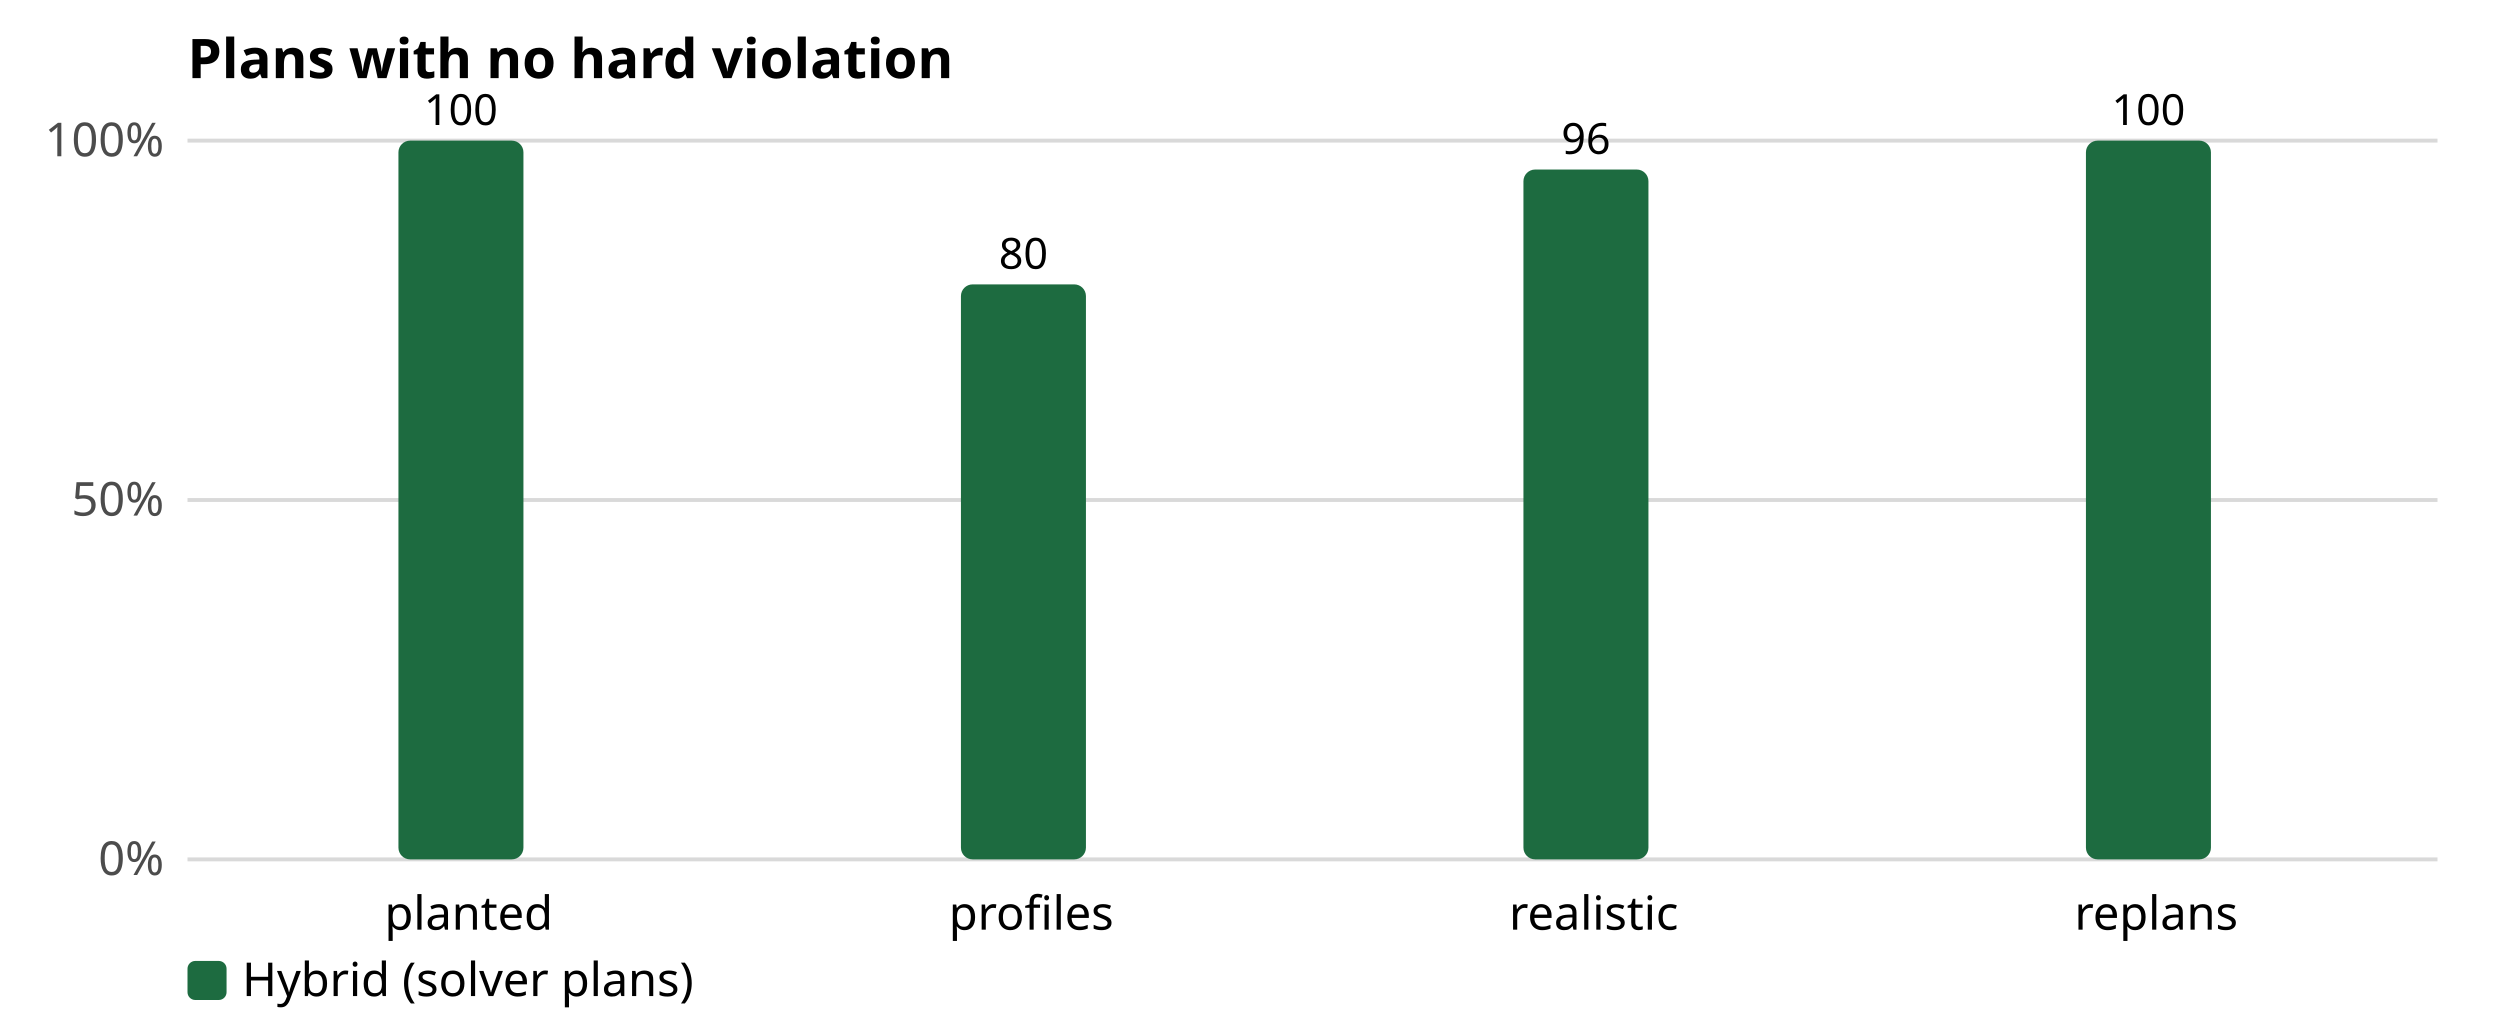
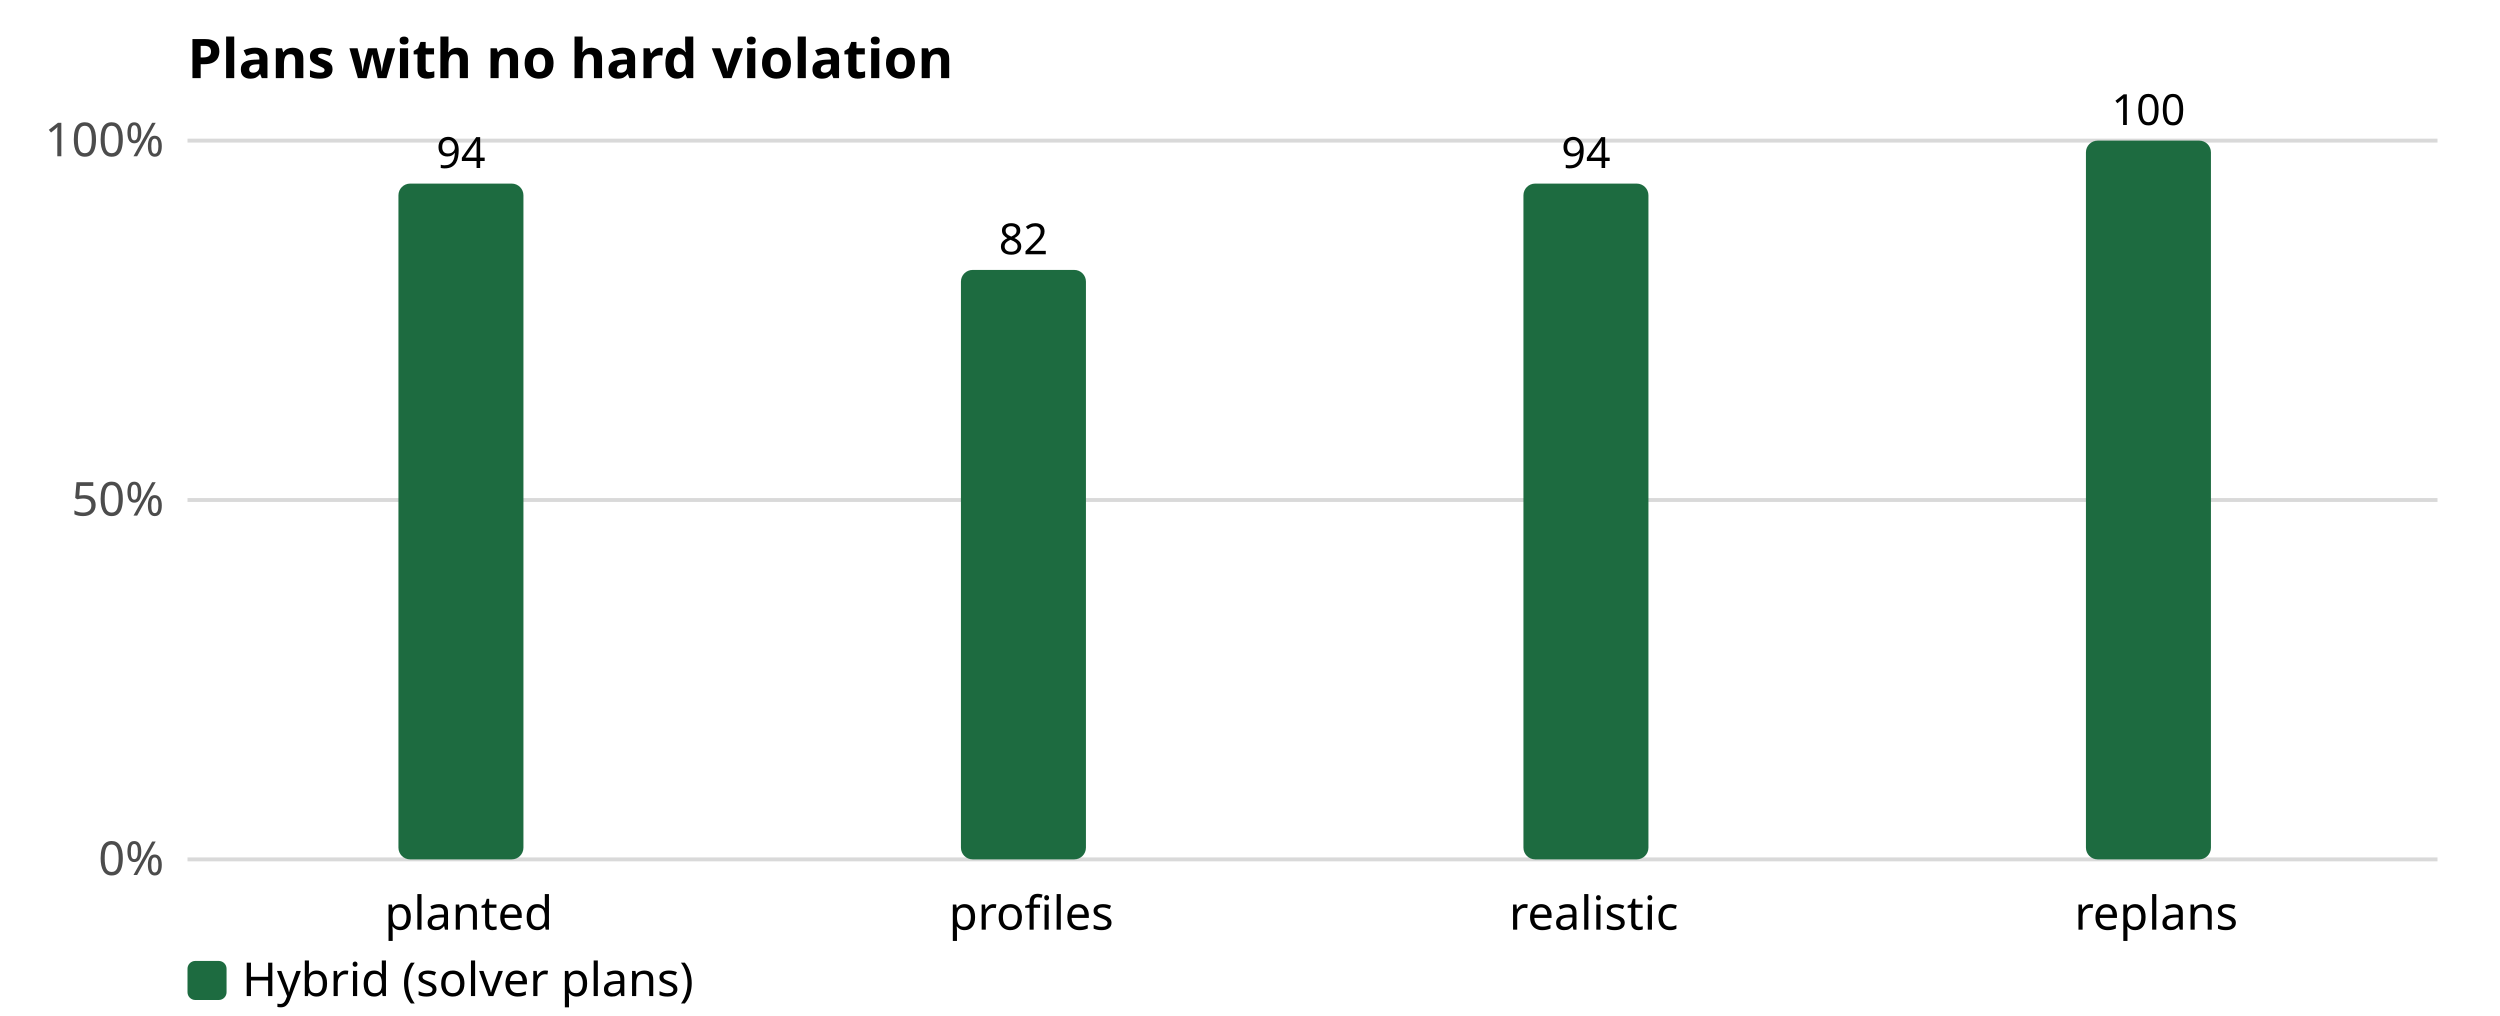
<svg xmlns="http://www.w3.org/2000/svg" viewBox="0 0 640 260" role="img" aria-label="Plans with no hard violation" font-family="system-ui,sans-serif" font-size="12" fill="currentColor">
  <text x="48" y="20" font-size="14" font-weight="600">Plans with no hard violation</text>
  <line x1="48" x2="624" y1="220.0" y2="220.0" stroke="currentColor" stroke-opacity="0.15" />
  <text x="42" y="224.0" text-anchor="end" opacity="0.7">0%</text>
  <line x1="48" x2="624" y1="128.0" y2="128.0" stroke="currentColor" stroke-opacity="0.15" />
  <text x="42" y="132.0" text-anchor="end" opacity="0.7">50%</text>
  <line x1="48" x2="624" y1="36.0" y2="36.0" stroke="currentColor" stroke-opacity="0.15" />
  <text x="42" y="40.0" text-anchor="end" opacity="0.7">100%</text>
-   <rect x="102.0" y="36.0" width="32.0" height="184.0" rx="3" fill="#1d6b40" />
-   <text x="118.0" y="32.0" text-anchor="middle" font-size="11">100</text>
+   <rect x="102.0" y="47.0" width="32.0" height="173.0" rx="3" fill="#1d6b40" />
+   <text x="118.0" y="43.0" text-anchor="middle" font-size="11">94</text>
  <text x="120.0" y="238" text-anchor="middle">planted</text>
-   <rect x="246.0" y="72.8" width="32.0" height="147.2" rx="3" fill="#1d6b40" />
-   <text x="262.0" y="68.8" text-anchor="middle" font-size="11">80</text>
+   <rect x="246.0" y="69.1" width="32.0" height="150.9" rx="3" fill="#1d6b40" />
+   <text x="262.0" y="65.1" text-anchor="middle" font-size="11">82</text>
  <text x="264.0" y="238" text-anchor="middle">profiles</text>
-   <rect x="390.0" y="43.4" width="32.0" height="176.6" rx="3" fill="#1d6b40" />
-   <text x="406.0" y="39.4" text-anchor="middle" font-size="11">96</text>
+   <rect x="390.0" y="47.0" width="32.0" height="173.0" rx="3" fill="#1d6b40" />
+   <text x="406.0" y="43.0" text-anchor="middle" font-size="11">94</text>
  <text x="408.0" y="238" text-anchor="middle">realistic</text>
  <rect x="534.0" y="36.0" width="32.0" height="184.0" rx="3" fill="#1d6b40" />
  <text x="550.0" y="32.0" text-anchor="middle" font-size="11">100</text>
  <text x="552.0" y="238" text-anchor="middle">replans</text>
  <rect x="48" y="246" width="10" height="10" rx="2" fill="#1d6b40" />
  <text x="62" y="255">Hybrid (solver plans)</text>
</svg>
